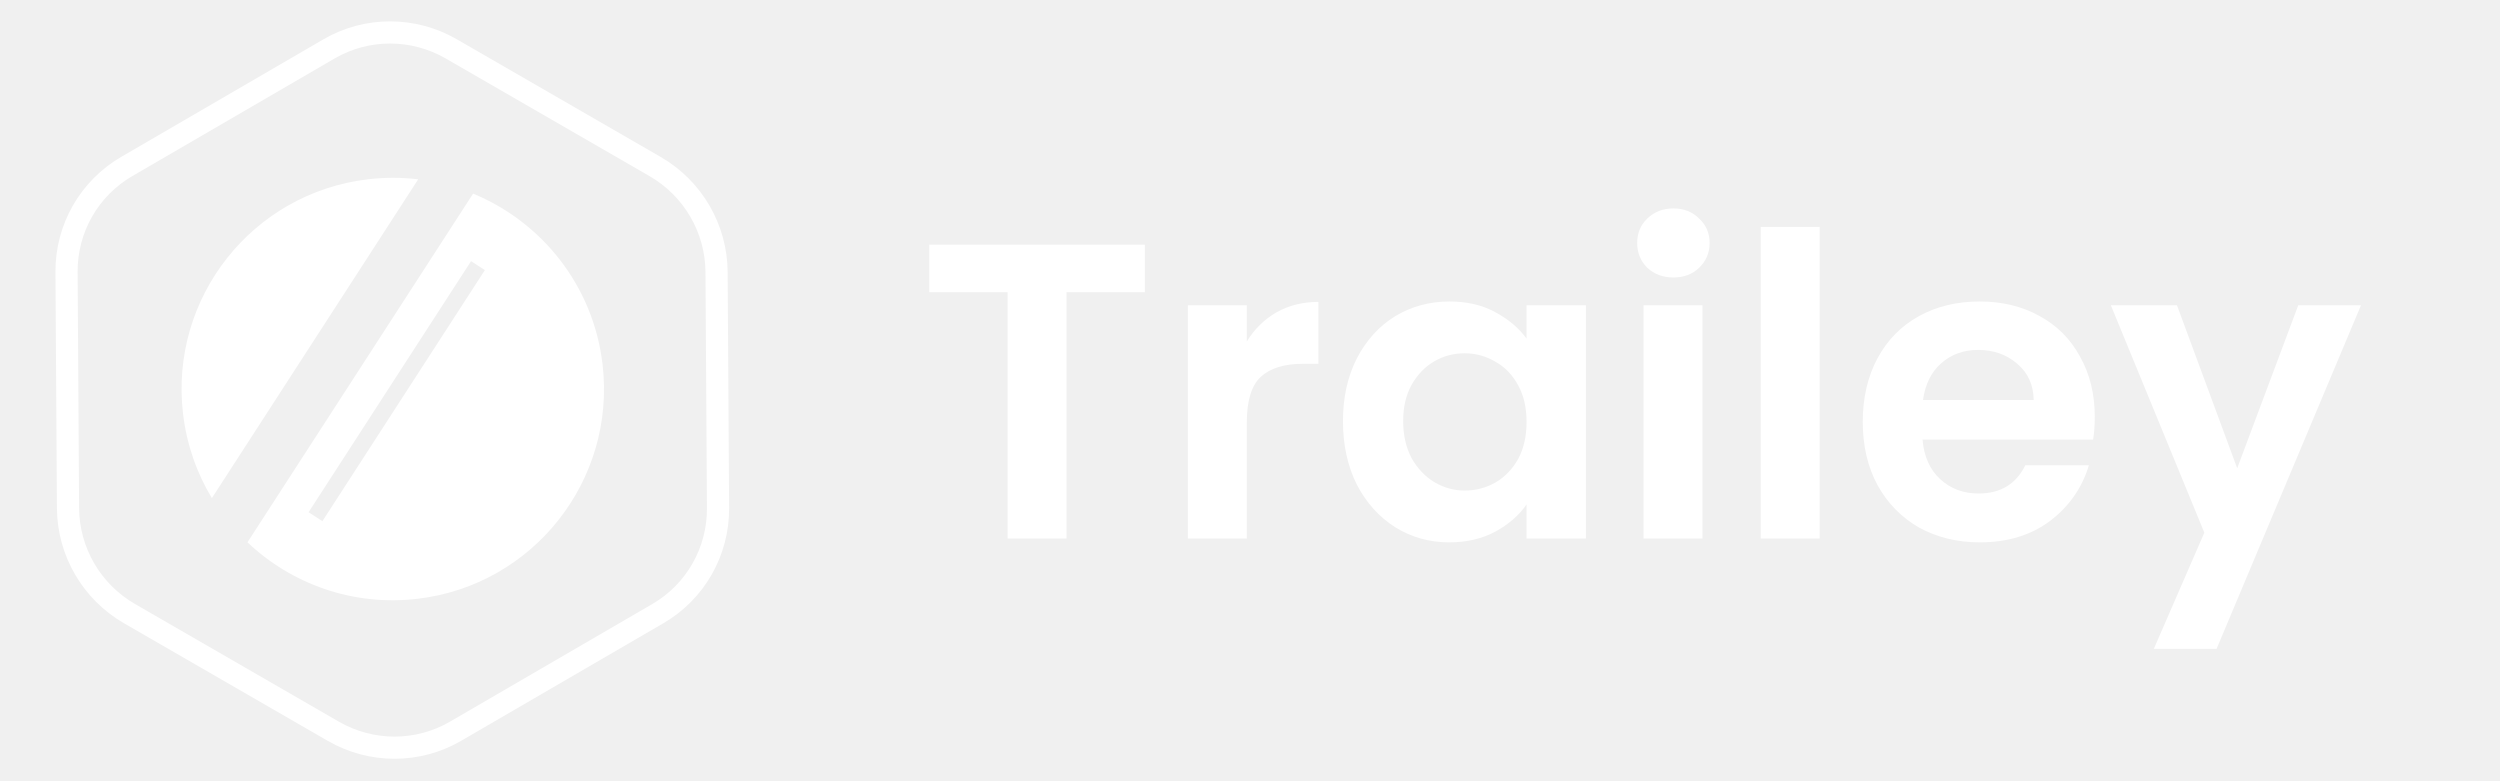
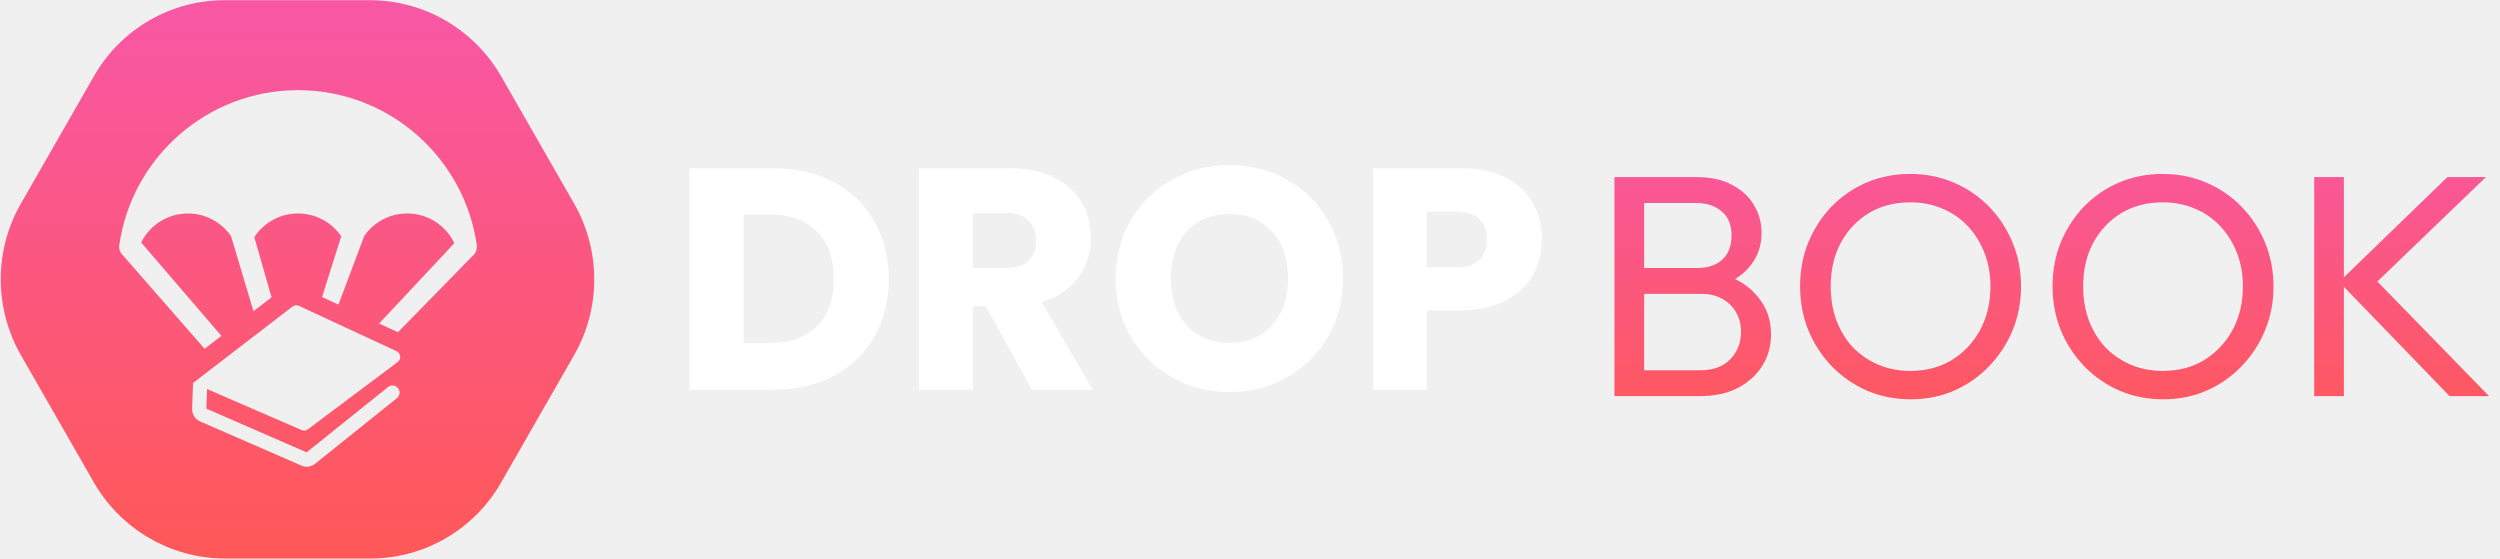
- <svg xmlns="http://www.w3.org/2000/svg" width="1128" height="352" viewBox="0 0 1128 352" fill="none">
-   <path d="M148.47 22.053C165.461 12.174 186.496 12.174 203.61 22.053L295.585 75.143C312.624 84.978 323.189 103.112 323.312 122.733L323.975 229.267C324.098 248.887 313.758 267.022 296.842 276.857L205.528 329.947C188.537 339.826 167.502 339.826 150.388 329.947L58.413 276.857C41.374 267.022 30.809 248.887 30.687 229.267L30.023 122.733C29.901 103.112 40.24 84.978 57.156 75.143L148.47 22.053Z" stroke="white" stroke-width="10" />
-   <path fill-rule="evenodd" clip-rule="evenodd" d="M166.101 80.887C173.773 79.985 181.339 80.021 188.685 80.904L95.598 224.753C88.788 213.475 84.221 200.596 82.582 186.66C76.437 134.389 113.829 87.032 166.101 80.887ZM188.356 270.179C159.142 273.613 131.463 263.449 111.656 244.687L213.457 87.371C244.398 100.119 267.69 128.813 271.874 164.405C278.02 216.677 240.627 264.033 188.356 270.179ZM145.466 235.157L139.228 231.12L212.538 117.832L218.776 121.869L145.466 235.157Z" fill="white" />
-   <path d="M516.557 110.38V131.85H481.217V243H454.617V131.85H419.277V110.38H516.557ZM562.565 154.08C565.985 148.507 570.419 144.137 575.865 140.97C581.439 137.803 587.772 136.22 594.865 136.22V164.15H587.835C579.475 164.15 573.142 166.113 568.835 170.04C564.655 173.967 562.565 180.807 562.565 190.56V243H535.965V137.74H562.565V154.08ZM605.942 189.99C605.942 179.35 608.032 169.913 612.212 161.68C616.519 153.447 622.282 147.113 629.502 142.68C636.849 138.247 645.019 136.03 654.012 136.03C661.865 136.03 668.705 137.613 674.532 140.78C680.485 143.947 685.235 147.937 688.782 152.75V137.74H715.572V243H688.782V227.61C685.362 232.55 680.612 236.667 674.532 239.96C668.579 243.127 661.675 244.71 653.822 244.71C644.955 244.71 636.849 242.43 629.502 237.87C622.282 233.31 616.519 226.913 612.212 218.68C608.032 210.32 605.942 200.757 605.942 189.99ZM688.782 190.37C688.782 183.91 687.515 178.4 684.982 173.84C682.449 169.153 679.029 165.607 674.722 163.2C670.415 160.667 665.792 159.4 660.852 159.4C655.912 159.4 651.352 160.603 647.172 163.01C642.992 165.417 639.572 168.963 636.912 173.65C634.379 178.21 633.112 183.657 633.112 189.99C633.112 196.323 634.379 201.897 636.912 206.71C639.572 211.397 642.992 215.007 647.172 217.54C651.479 220.073 656.039 221.34 660.852 221.34C665.792 221.34 670.415 220.137 674.722 217.73C679.029 215.197 682.449 211.65 684.982 207.09C687.515 202.403 688.782 196.83 688.782 190.37ZM755.041 125.2C750.355 125.2 746.428 123.743 743.261 120.83C740.221 117.79 738.701 114.053 738.701 109.62C738.701 105.187 740.221 101.513 743.261 98.6C746.428 95.56 750.355 94.04 755.041 94.04C759.728 94.04 763.591 95.56 766.631 98.6C769.798 101.513 771.381 105.187 771.381 109.62C771.381 114.053 769.798 117.79 766.631 120.83C763.591 123.743 759.728 125.2 755.041 125.2ZM768.151 137.74V243H741.551V137.74H768.151ZM821.032 102.4V243H794.432V102.4H821.032ZM945.163 188.09C945.163 191.89 944.91 195.31 944.403 198.35H867.453C868.086 205.95 870.746 211.903 875.433 216.21C880.12 220.517 885.883 222.67 892.723 222.67C902.603 222.67 909.633 218.427 913.813 209.94H942.503C939.463 220.073 933.636 228.433 925.023 235.02C916.41 241.48 905.833 244.71 893.293 244.71C883.16 244.71 874.04 242.493 865.933 238.06C857.953 233.5 851.683 227.103 847.123 218.87C842.69 210.637 840.473 201.137 840.473 190.37C840.473 179.477 842.69 169.913 847.123 161.68C851.556 153.447 857.763 147.113 865.743 142.68C873.723 138.247 882.906 136.03 893.293 136.03C903.3 136.03 912.23 138.183 920.083 142.49C928.063 146.797 934.206 152.94 938.513 160.92C942.946 168.773 945.163 177.83 945.163 188.09ZM917.613 180.49C917.486 173.65 915.016 168.203 910.203 164.15C905.39 159.97 899.5 157.88 892.533 157.88C885.946 157.88 880.373 159.907 875.813 163.96C871.38 167.887 868.656 173.397 867.643 180.49H917.613ZM1065.28 137.74L1000.11 292.78H971.799L994.599 240.34L952.419 137.74H982.249L1009.42 211.27L1036.97 137.74H1065.28Z" fill="white" />
+ <svg xmlns="http://www.w3.org/2000/svg" width="1584" height="354" viewBox="0 0 1584 354" fill="none">
+   <path fill-rule="evenodd" clip-rule="evenodd" d="M317.627 48.511C300.471 18.581 268.726 0.121 234.415 0.121L142.287 0.121C108.136 0.121 76.627 18.411 59.597 48.12L13.236 129.001C-3.794 158.71 -3.766 195.339 13.31 225.129L59.374 305.489C76.529 335.418 108.275 353.879 142.586 353.879H234.713C268.865 353.879 300.374 335.589 317.403 305.879L363.765 224.999C380.794 195.29 380.766 158.661 363.69 128.871L317.627 48.511ZM302.105 155.983C302.263 157.92 301.617 159.914 300.151 161.414L252.144 210.502L240.227 204.97L287.881 154.054C282.537 142.931 271.166 135.253 257.997 135.253C246.74 135.253 236.801 140.87 230.813 149.448L214.447 193.003L204.068 188.185L216.207 149.713C210.241 140.985 200.208 135.253 188.834 135.253C177.24 135.253 167.044 141.21 161.123 150.224L172.057 188.386L160.605 197.184L146.374 149.587C140.397 140.93 130.41 135.253 119.091 135.253C106.096 135.253 94.859 142.732 89.429 153.615L140.271 212.806L129.623 220.986L77.47 161.299C76.031 159.83 75.381 157.886 75.503 155.983H75.483C75.489 155.94 75.495 155.899 75.501 155.857C75.507 155.815 75.513 155.773 75.518 155.73C75.524 155.672 75.533 155.615 75.542 155.558C75.546 155.529 75.551 155.501 75.555 155.472C83.373 99.965 131.188 57.121 188.834 57.121C246.656 57.121 294.588 100.229 302.184 155.983H302.105ZM189.426 193.806C188.074 193.179 186.486 193.354 185.304 194.262L122.314 242.655L122.151 247.152L121.723 258.919C121.596 262.41 123.618 265.623 126.82 267.02L190.946 294.985C193.841 296.247 197.198 295.801 199.662 293.825L251.492 252.26C253.43 250.705 253.742 247.873 252.187 245.934C250.632 243.995 247.8 243.684 245.861 245.239L194.267 286.614L130.729 258.906L131.145 247.479L131.18 246.5L191.093 272.482C192.411 273.053 193.934 272.874 195.084 272.013L251.997 229.35C254.418 227.535 254.026 223.795 251.282 222.521L189.426 193.806Z" fill="url(#paint0_linear_58_34)" />
+   <path d="M489.517 106.6C504.317 106.6 517.25 109.533 528.317 115.4C539.383 121.267 547.917 129.533 553.917 140.2C560.05 150.733 563.117 162.933 563.117 176.8C563.117 190.533 560.05 202.733 553.917 213.4C547.917 224.067 539.317 232.333 528.117 238.2C517.05 244.067 504.183 247 489.517 247H436.917V106.6H489.517ZM487.317 217.4C500.25 217.4 510.317 213.867 517.517 206.8C524.717 199.733 528.317 189.733 528.317 176.8C528.317 163.867 524.717 153.8 517.517 146.6C510.317 139.4 500.25 135.8 487.317 135.8H471.117V217.4H487.317ZM653.829 247L624.629 194H616.429V247H582.229V106.6H639.629C650.696 106.6 660.096 108.533 667.829 112.4C675.696 116.267 681.562 121.6 685.429 128.4C689.296 135.067 691.229 142.533 691.229 150.8C691.229 160.133 688.562 168.467 683.229 175.8C678.029 183.133 670.296 188.333 660.029 191.4L692.429 247H653.829ZM616.429 169.8H637.629C643.896 169.8 648.562 168.267 651.629 165.2C654.829 162.133 656.429 157.8 656.429 152.2C656.429 146.867 654.829 142.667 651.629 139.6C648.562 136.533 643.896 135 637.629 135H616.429V169.8ZM779.098 248.4C765.898 248.4 753.765 245.333 742.698 239.2C731.765 233.067 723.031 224.533 716.498 213.6C710.098 202.533 706.898 190.133 706.898 176.4C706.898 162.667 710.098 150.333 716.498 139.4C723.031 128.467 731.765 119.933 742.698 113.8C753.765 107.667 765.898 104.6 779.098 104.6C792.298 104.6 804.365 107.667 815.298 113.8C826.365 119.933 835.031 128.467 841.298 139.4C847.698 150.333 850.898 162.667 850.898 176.4C850.898 190.133 847.698 202.533 841.298 213.6C834.898 224.533 826.231 233.067 815.298 239.2C804.365 245.333 792.298 248.4 779.098 248.4ZM779.098 217.2C790.298 217.2 799.231 213.467 805.898 206C812.698 198.533 816.098 188.667 816.098 176.4C816.098 164 812.698 154.133 805.898 146.8C799.231 139.333 790.298 135.6 779.098 135.6C767.765 135.6 758.698 139.267 751.898 146.6C745.231 153.933 741.898 163.867 741.898 176.4C741.898 188.8 745.231 198.733 751.898 206.2C758.698 213.533 767.765 217.2 779.098 217.2ZM976.924 151.8C976.924 159.933 975.058 167.4 971.324 174.2C967.591 180.867 961.858 186.267 954.124 190.4C946.391 194.533 936.791 196.6 925.324 196.6H904.124V247H869.924V106.6H925.324C936.524 106.6 945.991 108.533 953.724 112.4C961.458 116.267 967.258 121.6 971.124 128.4C974.991 135.2 976.924 143 976.924 151.8ZM922.724 169.4C929.258 169.4 934.124 167.867 937.324 164.8C940.524 161.733 942.124 157.4 942.124 151.8C942.124 146.2 940.524 141.867 937.324 138.8C934.124 135.733 929.258 134.2 922.724 134.2H904.124V169.4H922.724Z" fill="white" />
+   <path d="M1035.52 251V234.6H1077.52C1085.52 234.6 1091.78 232.267 1096.32 227.6C1100.85 222.8 1103.12 217.067 1103.12 210.4C1103.12 205.867 1102.12 201.8 1100.12 198.2C1098.12 194.467 1095.18 191.533 1091.32 189.4C1087.58 187.267 1083.18 186.2 1078.12 186.2H1035.52V169.8H1075.32C1081.98 169.8 1087.25 168.067 1091.12 164.6C1095.12 161 1097.12 155.867 1097.12 149.2C1097.12 142.533 1095.05 137.467 1090.92 134C1086.78 130.4 1081.32 128.6 1074.52 128.6H1035.52V112.2H1074.92C1083.98 112.2 1091.52 113.867 1097.52 117.2C1103.65 120.4 1108.25 124.667 1111.32 130C1114.52 135.333 1116.12 141.2 1116.12 147.6C1116.12 155.067 1114.05 161.6 1109.92 167.2C1105.92 172.8 1099.98 177.2 1092.12 180.4L1093.72 174.4C1102.65 177.6 1109.58 182.467 1114.52 189C1119.58 195.4 1122.12 203 1122.12 211.8C1122.12 219.133 1120.32 225.733 1116.72 231.6C1113.12 237.467 1107.92 242.2 1101.12 245.8C1094.45 249.267 1086.25 251 1076.52 251H1035.52ZM1022.92 251V112.2H1041.72V251H1022.92ZM1210.73 253C1200.86 253 1191.66 251.2 1183.13 247.6C1174.59 243.867 1167.13 238.733 1160.73 232.2C1154.33 225.533 1149.33 217.867 1145.73 209.2C1142.26 200.533 1140.53 191.267 1140.53 181.4C1140.53 171.4 1142.26 162.133 1145.73 153.6C1149.33 144.933 1154.26 137.333 1160.53 130.8C1166.93 124.267 1174.33 119.2 1182.73 115.6C1191.26 112 1200.46 110.2 1210.33 110.2C1220.19 110.2 1229.33 112 1237.73 115.6C1246.26 119.2 1253.73 124.267 1260.13 130.8C1266.53 137.333 1271.53 144.933 1275.13 153.6C1278.73 162.267 1280.53 171.6 1280.53 181.6C1280.53 191.467 1278.73 200.733 1275.13 209.4C1271.53 218.067 1266.53 225.667 1260.13 232.2C1253.86 238.733 1246.46 243.867 1237.93 247.6C1229.53 251.2 1220.46 253 1210.73 253ZM1210.33 235C1220.33 235 1229.06 232.733 1236.53 228.2C1244.13 223.533 1250.13 217.2 1254.53 209.2C1258.93 201.067 1261.13 191.8 1261.13 181.4C1261.13 173.667 1259.86 166.6 1257.33 160.2C1254.79 153.667 1251.26 148 1246.73 143.2C1242.19 138.4 1236.86 134.733 1230.73 132.2C1224.59 129.533 1217.79 128.2 1210.33 128.2C1200.46 128.2 1191.73 130.467 1184.13 135C1176.66 139.533 1170.73 145.8 1166.33 153.8C1162.06 161.8 1159.93 171 1159.93 181.4C1159.93 189.133 1161.13 196.333 1163.53 203C1166.06 209.533 1169.53 215.2 1173.93 220C1178.46 224.667 1183.79 228.333 1189.93 231C1196.19 233.667 1202.99 235 1210.33 235ZM1370.69 253C1360.82 253 1351.62 251.2 1343.09 247.6C1334.55 243.867 1327.09 238.733 1320.69 232.2C1314.29 225.533 1309.29 217.867 1305.69 209.2C1302.22 200.533 1300.49 191.267 1300.49 181.4C1300.49 171.4 1302.22 162.133 1305.69 153.6C1309.29 144.933 1314.22 137.333 1320.49 130.8C1326.89 124.267 1334.29 119.2 1342.69 115.6C1351.22 112 1360.42 110.2 1370.29 110.2C1380.15 110.2 1389.29 112 1397.69 115.6C1406.22 119.2 1413.69 124.267 1420.09 130.8C1426.49 137.333 1431.49 144.933 1435.09 153.6C1438.69 162.267 1440.49 171.6 1440.49 181.6C1440.49 191.467 1438.69 200.733 1435.09 209.4C1431.49 218.067 1426.49 225.667 1420.09 232.2C1413.82 238.733 1406.42 243.867 1397.89 247.6C1389.49 251.2 1380.42 253 1370.69 253ZM1370.29 235C1380.29 235 1389.02 232.733 1396.49 228.2C1404.09 223.533 1410.09 217.2 1414.49 209.2C1418.89 201.067 1421.09 191.8 1421.09 181.4C1421.09 173.667 1419.82 166.6 1417.29 160.2C1414.75 153.667 1411.22 148 1406.69 143.2C1402.15 138.4 1396.82 134.733 1390.69 132.2C1384.55 129.533 1377.75 128.2 1370.29 128.2C1360.42 128.2 1351.69 130.467 1344.09 135C1336.62 139.533 1330.69 145.8 1326.29 153.8C1322.02 161.8 1319.89 171 1319.89 181.4C1319.89 189.133 1321.09 196.333 1323.49 203C1326.02 209.533 1329.49 215.2 1333.89 220C1338.42 224.667 1343.75 228.333 1349.89 231C1356.15 233.667 1362.95 235 1370.29 235ZM1552.08 251L1482.08 178.6L1550.68 112.2H1575.08L1501.08 183.4V173L1577.08 251H1552.08ZM1466.28 251V112.2H1485.08V251H1466.28Z" fill="url(#paint1_linear_58_34)" />
+   <defs>
+     <linearGradient id="paint0_linear_58_34" x1="188.5" y1="0.121" x2="188.5" y2="353.879" gradientUnits="userSpaceOnUse">
+       <stop stop-color="#F857A5" />
+       <stop offset="1" stop-color="#FF5858" />
+     </linearGradient>
+     <linearGradient id="paint1_linear_58_34" x1="1295.02" y1="72" x2="1295.02" y2="282" gradientUnits="userSpaceOnUse">
+       <stop stop-color="#F857A5" />
+       <stop offset="1" stop-color="#FF5858" />
+     </linearGradient>
+   </defs>
</svg>
